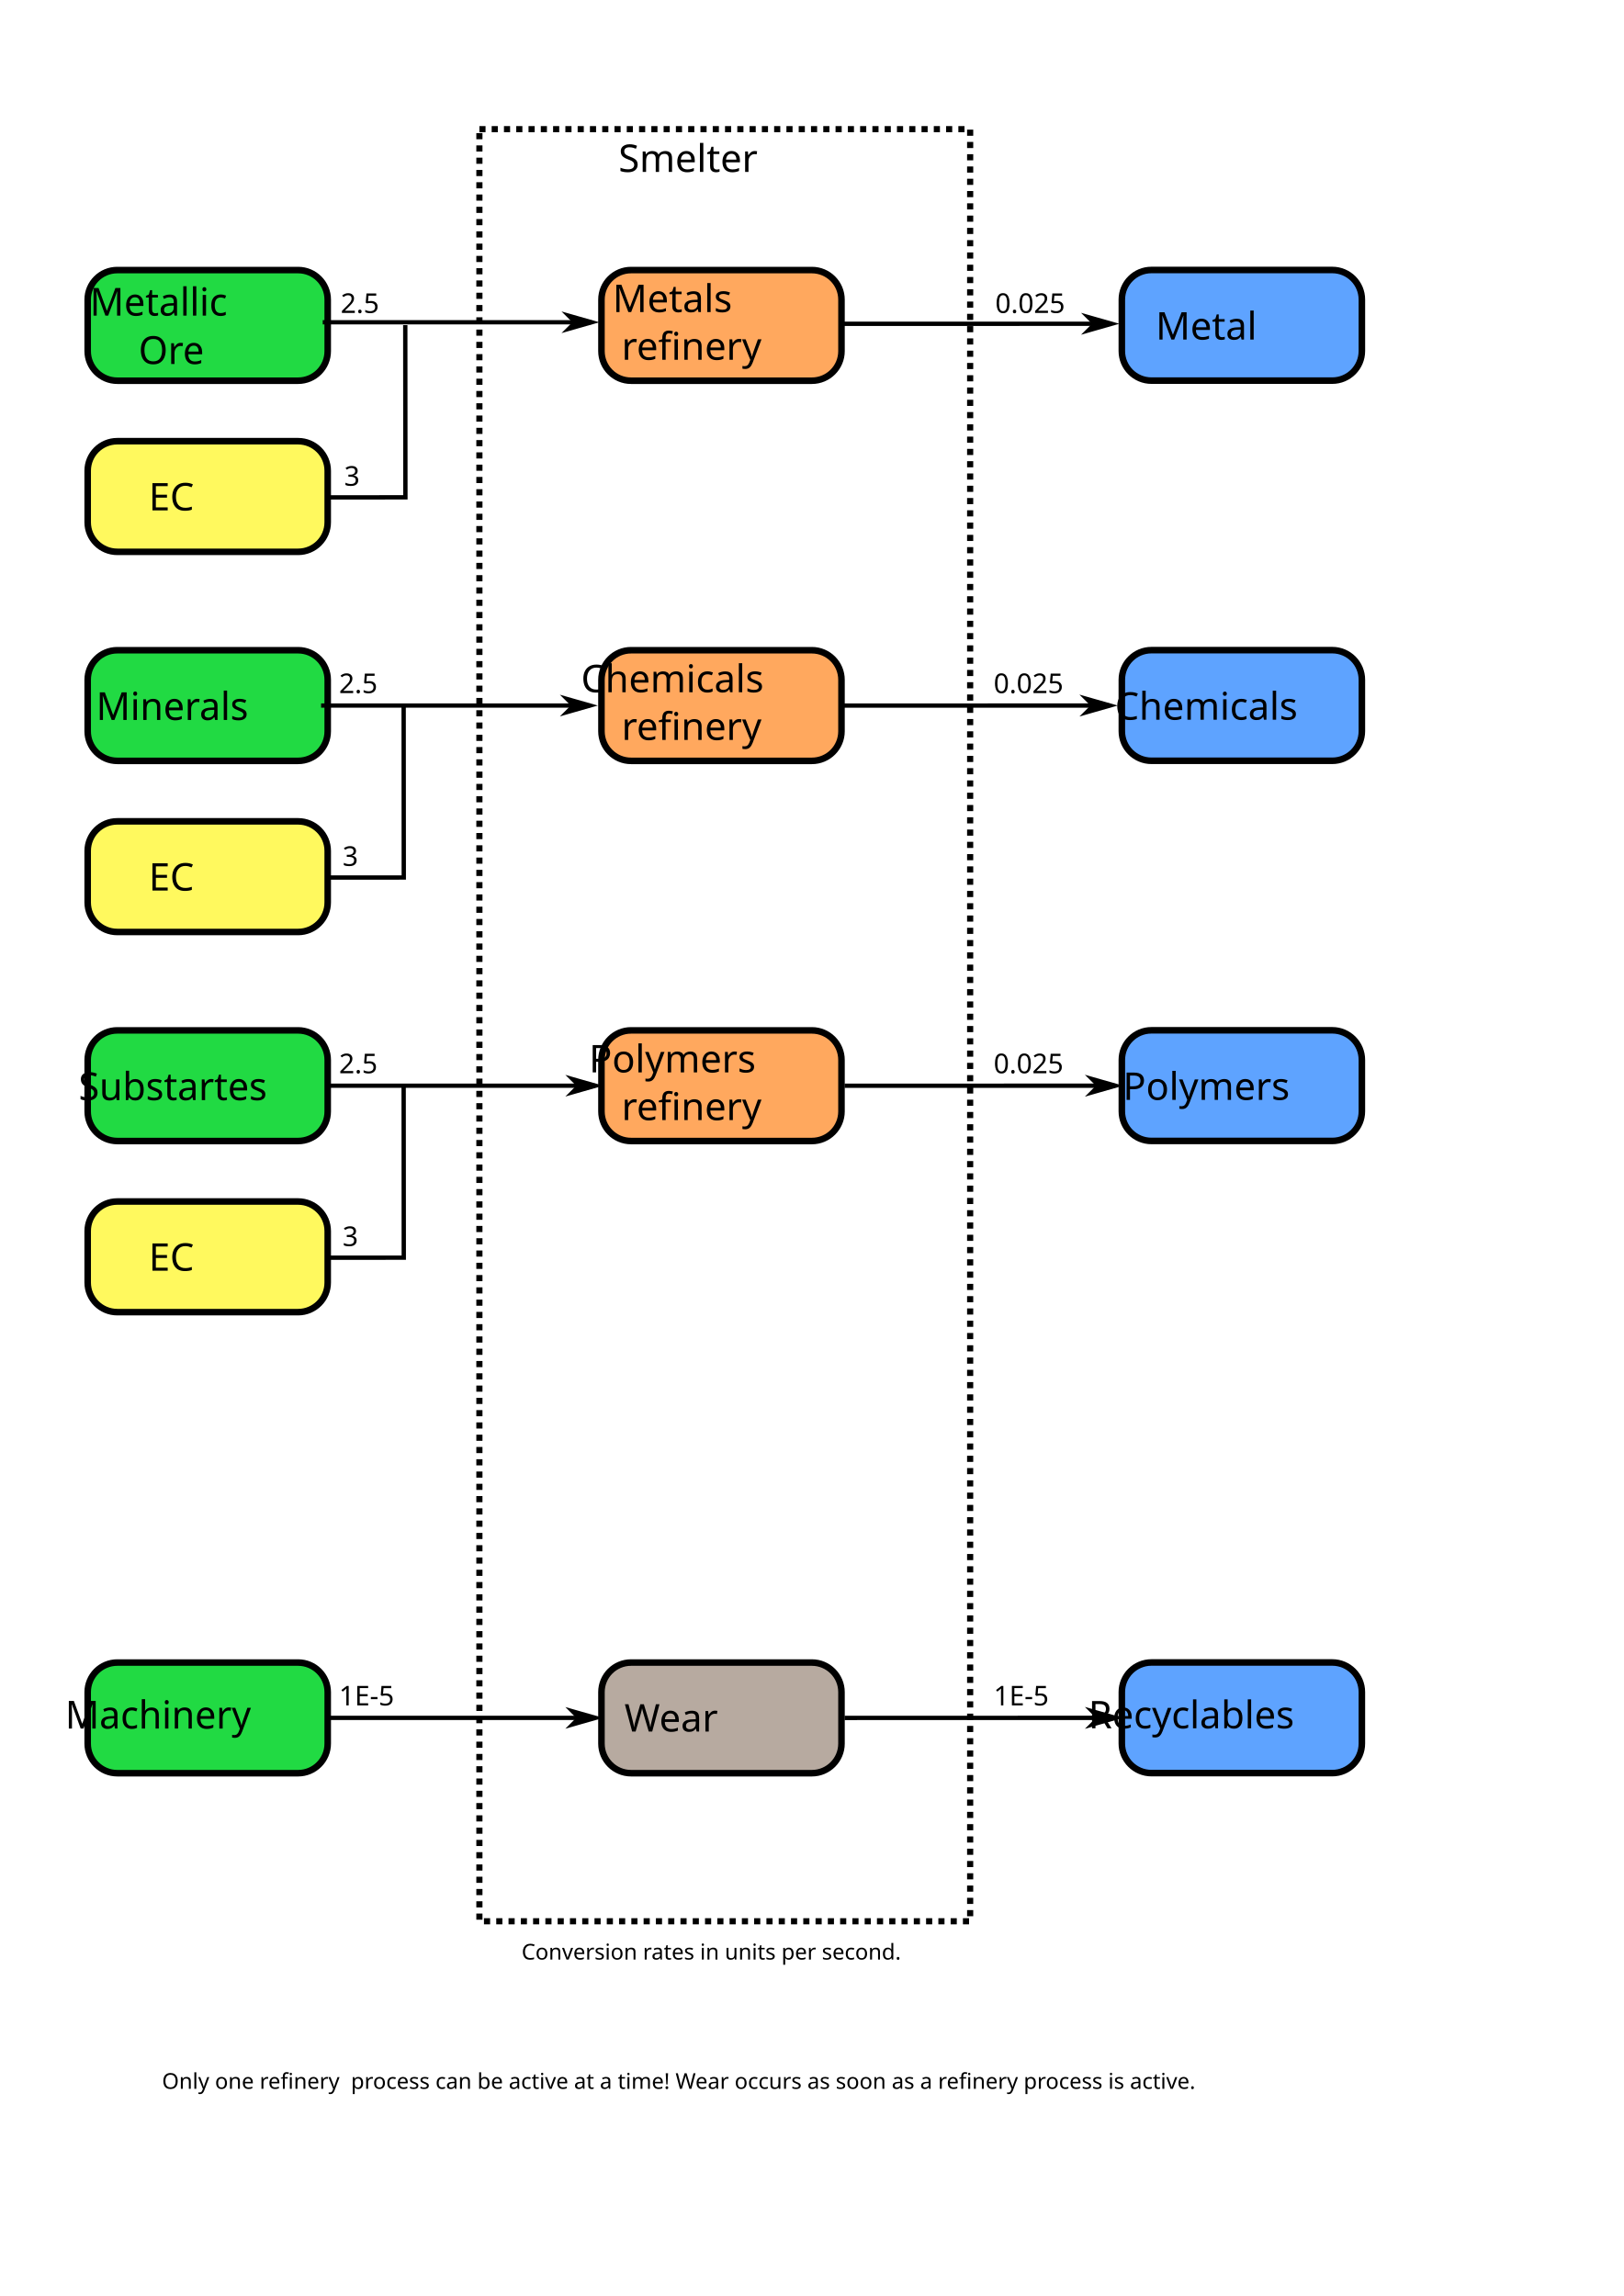
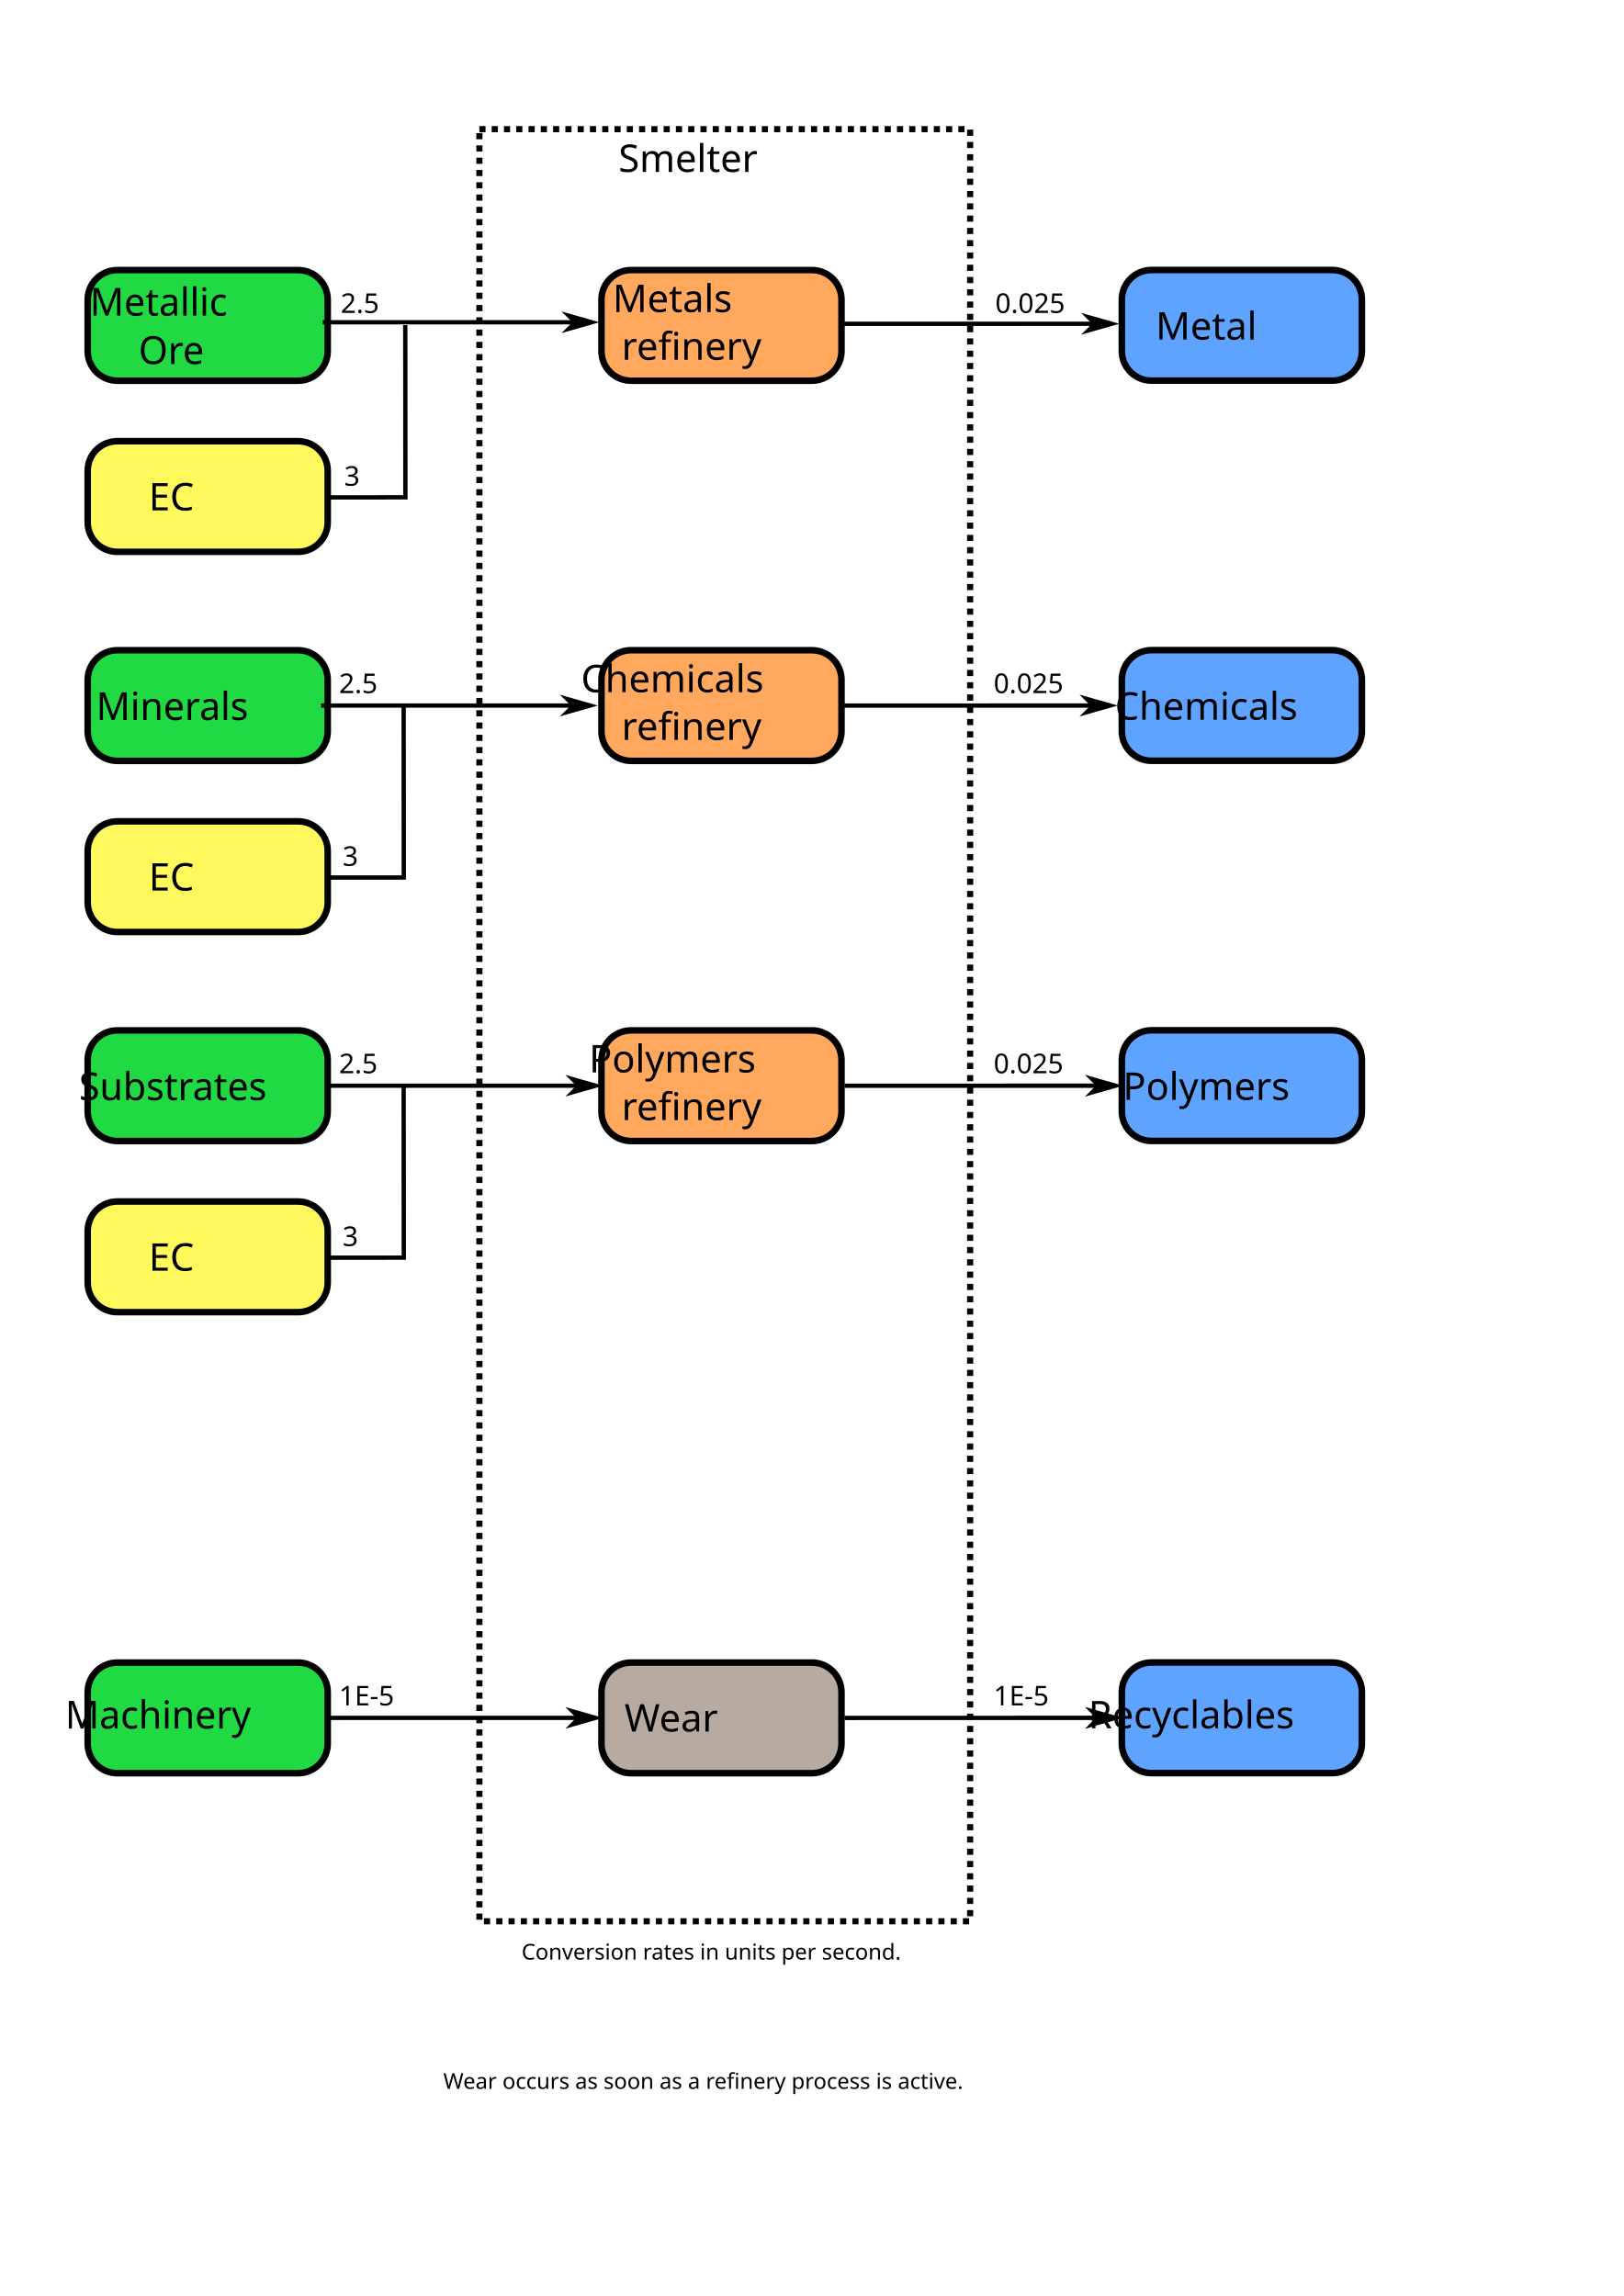
<svg xmlns="http://www.w3.org/2000/svg" width="210mm" height="297mm" viewBox="0 0 744.094 1052.362" id="svg2" version="1.1">
  <defs id="defs4">
    <marker orient="auto" refY="0" refX="0" id="marker4598" style="overflow:visible">
      <path id="path4600" d="M 0,0 5,-5 -12.5,0 5,5 0,0 Z" style="fill:#000000;fill-opacity:1;fill-rule:evenodd;stroke:#000000;stroke-width:1pt;stroke-opacity:1" transform="matrix(-0.4,0,0,-0.4,-4,0)" />
    </marker>
    <marker style="overflow:visible" id="marker4516" refX="0" refY="0" orient="auto">
      <path transform="matrix(-0.4,0,0,-0.4,-4,0)" style="fill:#000000;fill-opacity:1;fill-rule:evenodd;stroke:#000000;stroke-width:1pt;stroke-opacity:1" d="M 0,0 5,-5 -12.5,0 5,5 0,0 Z" id="path4518" />
    </marker>
    <marker orient="auto" refY="0" refX="0" id="marker6522" style="overflow:visible">
      <path id="path6524" d="M 0,0 5,-5 -12.5,0 5,5 0,0 Z" style="fill:#000000;fill-opacity:1;fill-rule:evenodd;stroke:#000000;stroke-width:1pt;stroke-opacity:1" transform="matrix(-0.4,0,0,-0.4,-4,0)" />
    </marker>
    <marker style="overflow:visible" id="marker6440" refX="0" refY="0" orient="auto">
      <path transform="matrix(-0.4,0,0,-0.4,-4,0)" style="fill:#000000;fill-opacity:1;fill-rule:evenodd;stroke:#000000;stroke-width:1pt;stroke-opacity:1" d="M 0,0 5,-5 -12.5,0 5,5 0,0 Z" id="path6442" />
    </marker>
    <marker orient="auto" refY="0" refX="0" id="marker5517" style="overflow:visible">
      <path id="path5519" d="M 0,0 5,-5 -12.5,0 5,5 0,0 Z" style="fill:#000000;fill-opacity:1;fill-rule:evenodd;stroke:#000000;stroke-width:1pt;stroke-opacity:1" transform="matrix(-0.4,0,0,-0.4,-4,0)" />
    </marker>
    <marker style="overflow:visible" id="marker5236" refX="0" refY="0" orient="auto">
      <path transform="matrix(-0.4,0,0,-0.4,-4,0)" style="fill:#000000;fill-opacity:1;fill-rule:evenodd;stroke:#000000;stroke-width:1pt;stroke-opacity:1" d="M 0,0 5,-5 -12.5,0 5,5 0,0 Z" id="path5238" />
    </marker>
    <marker style="overflow:visible;" id="marker4910" refX="0.0" refY="0.0" orient="auto">
      <path transform="scale(0.4) rotate(180) translate(10,0)" style="fill-rule:evenodd;stroke:#000000;stroke-width:1pt;stroke-opacity:1;fill:#000000;fill-opacity:1" d="M 0.0,0.0 L 5.0,-5.0 L -12.5,0.0 L 5.0,5.0 L 0.0,0.0 z " id="path4912" />
    </marker>
    <marker orient="auto" refY="0.0" refX="0.0" id="Arrow1Lend" style="overflow:visible;">
      <path id="path4237" d="M 0.0,0.0 L 5.0,-5.0 L -12.5,0.0 L 5.0,5.0 L 0.0,0.0 z " style="fill-rule:evenodd;stroke:#000000;stroke-width:1pt;stroke-opacity:1;fill:#000000;fill-opacity:1" transform="scale(0.8) rotate(180) translate(12.5,0)" />
    </marker>
    <marker style="overflow:visible" id="marker5236-7" refX="0" refY="0" orient="auto">
      <path transform="matrix(-0.4,0,0,-0.4,-4,0)" style="fill:#000000;fill-opacity:1;fill-rule:evenodd;stroke:#000000;stroke-width:1pt;stroke-opacity:1" d="M 0,0 5,-5 -12.5,0 5,5 0,0 Z" id="path5238-2" />
    </marker>
    <marker orient="auto" refY="0" refX="0" id="marker5517-4" style="overflow:visible">
      <path id="path5519-1" d="M 0,0 5,-5 -12.5,0 5,5 0,0 Z" style="fill:#000000;fill-opacity:1;fill-rule:evenodd;stroke:#000000;stroke-width:1pt;stroke-opacity:1" transform="matrix(-0.4,0,0,-0.4,-4,0)" />
    </marker>
    <marker orient="auto" refY="0" refX="0" id="marker5517-4-9" style="overflow:visible">
      <path id="path5519-1-0" d="M 0,0 5,-5 -12.5,0 5,5 0,0 Z" style="fill:#000000;fill-opacity:1;fill-rule:evenodd;stroke:#000000;stroke-width:1pt;stroke-opacity:1" transform="matrix(-0.4,0,0,-0.4,-4,0)" />
    </marker>
  </defs>
  <g id="layer1">
    <flowRoot xml:space="preserve" id="flowRoot4144" style="fill:black;stroke:none;stroke-opacity:1;stroke-width:1px;stroke-linejoin:miter;stroke-linecap:butt;fill-opacity:1;font-family:sans-serif;font-style:normal;font-weight:normal;font-size:40px;line-height:125%;letter-spacing:0px;word-spacing:0px">
      <flowRegion id="flowRegion4146">
        <rect id="rect4148" width="223.571" height="91.429" x="180.714" y="74.505" />
      </flowRegion>
      <flowPara id="flowPara4150" />
    </flowRoot>
    <flowRoot xml:space="preserve" id="flowRoot4171" style="fill:black;stroke:none;stroke-opacity:1;stroke-width:1px;stroke-linejoin:miter;stroke-linecap:butt;fill-opacity:1;font-family:sans-serif;font-style:normal;font-weight:normal;font-size:25px;line-height:125%;letter-spacing:0px;word-spacing:0px">
      <flowRegion id="flowRegion4173">
        <rect id="rect4175" width="258.571" height="77.143" x="15" y="215.219" />
      </flowRegion>
      <flowPara id="flowPara4177" />
    </flowRoot>
    <rect style="fill:#00ff00;fill-opacity:0;stroke:#000000;stroke-width:2.814;stroke-miterlimit:4;stroke-dasharray:2.814, 2.814;stroke-dashoffset:0;stroke-opacity:1" id="rect4181" width="224.9" height="821.407" x="219.693" y="59.198" />
    <text xml:space="preserve" style="font-style:normal;font-weight:normal;font-size:25px;line-height:125%;font-family:sans-serif;text-align:center;letter-spacing:0px;word-spacing:0px;text-anchor:middle;fill:#000000;fill-opacity:1;stroke:none;stroke-width:1px;stroke-linecap:butt;stroke-linejoin:miter;stroke-opacity:1" x="331.575" y="78.791" id="text4183">
      <tspan x="331.575" y="78.791" id="tspan4187" style="font-size:17.5px;text-align:center;text-anchor:middle">Smelter</tspan>
    </text>
    <text xml:space="preserve" style="font-style:normal;font-weight:normal;font-size:16.25px;line-height:125%;font-family:sans-serif;letter-spacing:0px;word-spacing:0px;fill:#000000;fill-opacity:1;stroke:none;stroke-width:1px;stroke-linecap:butt;stroke-linejoin:miter;stroke-opacity:1;" x="479.317" y="269.494" id="text4815">
      <tspan id="tspan4817" x="479.317" y="269.494" />
    </text>
    <flowRoot xml:space="preserve" id="flowRoot4841" style="fill:black;stroke:none;stroke-opacity:1;stroke-width:1px;stroke-linejoin:miter;stroke-linecap:butt;fill-opacity:1;font-family:sans-serif;font-style:normal;font-weight:normal;font-size:25px;line-height:125%;letter-spacing:0px;word-spacing:0px">
      <flowRegion id="flowRegion4843">
        <rect id="rect4845" width="89.904" height="45.962" x="172.736" y="106.859" />
      </flowRegion>
      <flowPara id="flowPara4847" />
    </flowRoot>
    <path style="display:none;fill:none;fill-rule:evenodd;stroke:#000000;stroke-width:1px;stroke-linecap:butt;stroke-linejoin:miter;stroke-opacity:1" d="M 471.236,212.42 25.254,12.41" id="path5068" />
    <text xml:space="preserve" style="font-style:normal;font-weight:normal;font-size:10px;line-height:125%;font-family:sans-serif;letter-spacing:0px;word-spacing:0px;fill:#000000;fill-opacity:1;stroke:none;stroke-width:1px;stroke-linecap:butt;stroke-linejoin:miter;stroke-opacity:1" x="239.015" y="898.149" id="text5772">
      <tspan id="tspan5774" x="239.015" y="898.149">Conversion rates in units per second.</tspan>
    </text>
    <rect style="fill:#ff7600;fill-opacity:0.631;fill-rule:evenodd;stroke:#000000;stroke-width:3;stroke-linecap:butt;stroke-linejoin:miter;stroke-miterlimit:4;stroke-dasharray:none;stroke-opacity:1" id="rect3336" width="110" height="50.714" x="275.628" y="123.784" ry="13.571" />
    <text xml:space="preserve" style="font-style:normal;font-weight:normal;font-size:25px;line-height:125%;font-family:sans-serif;text-align:center;letter-spacing:0px;word-spacing:0px;text-anchor:middle;fill:#000000;fill-opacity:1;stroke:none;stroke-width:1px;stroke-linecap:butt;stroke-linejoin:miter;stroke-opacity:1" x="330.888" y="143.031" id="text4140">
      <tspan id="tspan4142" x="330.888" y="143.031" style="font-size:17.5px;text-align:center;text-anchor:middle">Metals</tspan>
      <tspan x="330.888" y="164.906" style="font-size:17.5px;text-align:center;text-anchor:middle" id="tspan4231"> refinery</tspan>
    </text>
    <rect style="fill:#00d428;fill-opacity:0.871;fill-rule:evenodd;stroke:#000000;stroke-width:3;stroke-linecap:butt;stroke-linejoin:miter;stroke-miterlimit:4;stroke-dasharray:none;stroke-opacity:1" id="rect3336-1" width="110" height="50.714" x="40.182" y="123.784" ry="13.571" />
    <text xml:space="preserve" style="font-style:normal;font-weight:normal;font-size:24.673px;line-height:125%;font-family:sans-serif;text-align:center;letter-spacing:0px;word-spacing:0px;text-anchor:middle;fill:#000000;fill-opacity:1;stroke:none;stroke-width:1px;stroke-linecap:butt;stroke-linejoin:miter;stroke-opacity:1" x="95.583" y="142.779" id="text4167" transform="scale(0.9869375,1.013235)">
      <tspan x="98.368" y="142.779" style="font-size:17.5px;text-align:center;text-anchor:middle" id="tspan4235">Metallic </tspan>
      <tspan x="95.583" y="164.654" style="font-size:17.5px;text-align:center;text-anchor:middle" id="tspan4239">Ore</tspan>
    </text>
    <path style="fill:none;fill-rule:evenodd;stroke:#000000;stroke-width:1.958;stroke-linecap:butt;stroke-linejoin:miter;stroke-miterlimit:4;stroke-dasharray:none;stroke-opacity:1;marker-end:url(#marker4516)" d="m 147.894,147.712 122.964,0" id="path4228" />
    <text xml:space="preserve" style="font-style:normal;font-weight:normal;font-size:25px;line-height:125%;font-family:sans-serif;letter-spacing:0px;word-spacing:0px;fill:#000000;fill-opacity:1;stroke:none;stroke-width:1px;stroke-linecap:butt;stroke-linejoin:miter;stroke-opacity:1" x="156.1" y="143.427" id="text4819-7">
      <tspan id="tspan4821-8" x="156.1" y="143.427" style="font-size:12.5px">2.5</tspan>
    </text>
    <rect style="fill:#006dff;fill-opacity:0.631;fill-rule:evenodd;stroke:#000000;stroke-width:3;stroke-linecap:butt;stroke-linejoin:miter;stroke-miterlimit:4;stroke-dasharray:none;stroke-opacity:1" id="rect3336-7-5" width="110" height="50.714" x="514.104" y="123.746" ry="13.571" />
    <text xml:space="preserve" style="font-style:normal;font-weight:normal;font-size:25px;line-height:125%;font-family:sans-serif;letter-spacing:0px;word-spacing:0px;fill:#000000;fill-opacity:1;stroke:none;stroke-width:1px;stroke-linecap:butt;stroke-linejoin:miter;stroke-opacity:1" x="569.061" y="155.628" id="text4811-8">
      <tspan x="569.061" y="155.628" id="tspan5120" style="font-size:17.5px;text-align:center;text-anchor:middle">Metal</tspan>
    </text>
    <path style="fill:none;fill-rule:evenodd;stroke:#000000;stroke-width:1.979;stroke-linecap:butt;stroke-linejoin:miter;stroke-miterlimit:4;stroke-dasharray:none;stroke-opacity:1;marker-end:url(#marker4598)" d="m 385.282,148.418 123.811,-0.021" id="path5124" />
    <text xml:space="preserve" style="font-style:normal;font-weight:normal;font-size:25px;line-height:125%;font-family:sans-serif;letter-spacing:0px;word-spacing:0px;fill:#000000;fill-opacity:1;stroke:none;stroke-width:1px;stroke-linecap:butt;stroke-linejoin:miter;stroke-opacity:1" x="456.107" y="143.427" id="text4819-7-1">
      <tspan id="tspan4821-8-6" x="456.107" y="143.427" style="font-size:12.5px">0.025</tspan>
    </text>
    <rect style="fill:#fff600;fill-opacity:0.631;fill-rule:evenodd;stroke:#000000;stroke-width:3;stroke-linecap:butt;stroke-linejoin:miter;stroke-miterlimit:4;stroke-dasharray:none;stroke-opacity:1" id="rect3336-3" width="110" height="50.714" x="40.182" y="202.216" ry="13.571" />
    <text xml:space="preserve" style="font-style:normal;font-weight:normal;font-size:25px;line-height:125%;font-family:sans-serif;text-align:center;letter-spacing:0px;word-spacing:0px;text-anchor:middle;fill:#000000;fill-opacity:1;stroke:none;stroke-width:1px;stroke-linecap:butt;stroke-linejoin:miter;stroke-opacity:1" x="94.806" y="233.943" id="text4140-2">
      <tspan x="94.806" y="233.943" style="font-size:17.5px;text-align:center;text-anchor:middle" id="tspan4231-1">EC</tspan>
    </text>
    <path style="fill:none;fill-rule:evenodd;stroke:#000000;stroke-width:1.992;stroke-linecap:butt;stroke-linejoin:miter;stroke-miterlimit:4;stroke-dasharray:none;stroke-opacity:1;marker-end:" d="m 149.889,227.961 35.895,-0.008 -0.058,-78.934" id="path4330" />
    <text xml:space="preserve" style="font-style:normal;font-weight:normal;font-size:25px;line-height:125%;font-family:sans-serif;letter-spacing:0px;word-spacing:0px;fill:#000000;fill-opacity:1;stroke:none;stroke-width:1px;stroke-linecap:butt;stroke-linejoin:miter;stroke-opacity:1" x="157.742" y="222.627" id="text4819-7-16">
      <tspan id="tspan4821-8-7" x="157.742" y="222.627" style="font-size:12.5px">3</tspan>
    </text>
    <rect style="fill:#ff7600;fill-opacity:0.631;fill-rule:evenodd;stroke:#000000;stroke-width:3;stroke-linecap:butt;stroke-linejoin:miter;stroke-miterlimit:4;stroke-dasharray:none;stroke-opacity:1" id="rect3336-8" width="110" height="50.714" x="275.628" y="298.027" ry="13.571" />
    <text xml:space="preserve" style="font-style:normal;font-weight:normal;font-size:25px;line-height:125%;font-family:sans-serif;text-align:center;letter-spacing:0px;word-spacing:0px;text-anchor:middle;fill:#000000;fill-opacity:1;stroke:none;stroke-width:1px;stroke-linecap:butt;stroke-linejoin:miter;stroke-opacity:1" x="330.888" y="317.275" id="text4140-8">
      <tspan id="tspan4142-8" x="330.888" y="317.275" style="font-size:17.5px;text-align:center;text-anchor:middle">Chemicals</tspan>
      <tspan x="330.888" y="339.15" style="font-size:17.5px;text-align:center;text-anchor:middle" id="tspan4231-8"> refinery</tspan>
    </text>
    <rect style="fill:#00d428;fill-opacity:0.871;fill-rule:evenodd;stroke:#000000;stroke-width:3;stroke-linecap:butt;stroke-linejoin:miter;stroke-miterlimit:4;stroke-dasharray:none;stroke-opacity:1" id="rect3336-1-6" width="110" height="50.714" x="40.182" y="298.027" ry="13.571" />
    <text xml:space="preserve" style="font-style:normal;font-weight:normal;font-size:24.673px;line-height:125%;font-family:sans-serif;text-align:center;letter-spacing:0px;word-spacing:0px;text-anchor:middle;fill:#000000;fill-opacity:1;stroke:none;stroke-width:1px;stroke-linecap:butt;stroke-linejoin:miter;stroke-opacity:1" x="96.014" y="325.684" id="text4167-7" transform="scale(0.9869375,1.013235)">
      <tspan x="96.014" y="325.684" style="font-size:17.5px;text-align:center;text-anchor:middle" id="tspan4239-9">Minerals</tspan>
    </text>
    <path style="fill:none;fill-rule:evenodd;stroke:#000000;stroke-width:1.958;stroke-linecap:butt;stroke-linejoin:miter;stroke-miterlimit:4;stroke-dasharray:none;stroke-opacity:1;marker-end:url(#marker5236)" d="m 147.15,323.385 122.964,0" id="path4228-6" />
    <text xml:space="preserve" style="font-style:normal;font-weight:normal;font-size:25px;line-height:125%;font-family:sans-serif;letter-spacing:0px;word-spacing:0px;fill:#000000;fill-opacity:1;stroke:none;stroke-width:1px;stroke-linecap:butt;stroke-linejoin:miter;stroke-opacity:1" x="155.356" y="317.67" id="text4819-7-5">
      <tspan id="tspan4821-8-2" x="155.356" y="317.67" style="font-size:12.5px">2.5</tspan>
    </text>
    <rect style="fill:#006dff;fill-opacity:0.631;fill-rule:evenodd;stroke:#000000;stroke-width:3;stroke-linecap:butt;stroke-linejoin:miter;stroke-miterlimit:4;stroke-dasharray:none;stroke-opacity:1" id="rect3336-7-5-9" width="110" height="50.714" x="514.104" y="297.99" ry="13.571" />
    <text xml:space="preserve" style="font-style:normal;font-weight:normal;font-size:25px;line-height:125%;font-family:sans-serif;letter-spacing:0px;word-spacing:0px;fill:#000000;fill-opacity:1;stroke:none;stroke-width:1px;stroke-linecap:butt;stroke-linejoin:miter;stroke-opacity:1" x="569.061" y="329.871" id="text4811-8-9">
      <tspan x="569.061" y="329.871" id="tspan5120-6" style="font-size:17.5px;text-align:center;text-anchor:middle">Chemicals</tspan>
    </text>
    <path style="fill:none;fill-rule:evenodd;stroke:#000000;stroke-width:1.979;stroke-linecap:butt;stroke-linejoin:miter;stroke-miterlimit:4;stroke-dasharray:none;stroke-opacity:1;marker-end:url(#marker5517)" d="m 384.538,323.403 123.811,-0.021" id="path5124-2" />
    <text xml:space="preserve" style="font-style:normal;font-weight:normal;font-size:25px;line-height:125%;font-family:sans-serif;letter-spacing:0px;word-spacing:0px;fill:#000000;fill-opacity:1;stroke:none;stroke-width:1px;stroke-linecap:butt;stroke-linejoin:miter;stroke-opacity:1" x="455.363" y="317.67" id="text4819-7-1-9">
      <tspan id="tspan4821-8-6-5" x="455.363" y="317.67" style="font-size:12.5px">0.025</tspan>
    </text>
    <rect style="fill:#fff600;fill-opacity:0.631;fill-rule:evenodd;stroke:#000000;stroke-width:3;stroke-linecap:butt;stroke-linejoin:miter;stroke-miterlimit:4;stroke-dasharray:none;stroke-opacity:1" id="rect3336-3-1" width="110" height="50.714" x="40.182" y="376.459" ry="13.571" />
    <text xml:space="preserve" style="font-style:normal;font-weight:normal;font-size:25px;line-height:125%;font-family:sans-serif;text-align:center;letter-spacing:0px;word-spacing:0px;text-anchor:middle;fill:#000000;fill-opacity:1;stroke:none;stroke-width:1px;stroke-linecap:butt;stroke-linejoin:miter;stroke-opacity:1" x="94.806" y="408.187" id="text4140-2-6">
      <tspan x="94.806" y="408.187" style="font-size:17.5px;text-align:center;text-anchor:middle" id="tspan4231-1-7">EC</tspan>
    </text>
    <path style="fill:none;fill-rule:evenodd;stroke:#000000;stroke-width:1.989;stroke-linecap:butt;stroke-linejoin:miter;stroke-miterlimit:4;stroke-dasharray:none;stroke-opacity:1" d="m 149.144,402.207 35.896,-0.008 -0.058,-78.701" id="path4330-1" />
    <text xml:space="preserve" style="font-style:normal;font-weight:normal;font-size:25px;line-height:125%;font-family:sans-serif;letter-spacing:0px;word-spacing:0px;fill:#000000;fill-opacity:1;stroke:none;stroke-width:1px;stroke-linecap:butt;stroke-linejoin:miter;stroke-opacity:1" x="156.998" y="396.87" id="text4819-7-16-5">
      <tspan id="tspan4821-8-7-8" x="156.998" y="396.87" style="font-size:12.5px">3</tspan>
    </text>
    <rect style="fill:#ff7600;fill-opacity:0.631;fill-rule:evenodd;stroke:#000000;stroke-width:3;stroke-linecap:butt;stroke-linejoin:miter;stroke-miterlimit:4;stroke-dasharray:none;stroke-opacity:1" id="rect3336-8-1" width="110" height="50.714" x="275.628" y="472.271" ry="13.571" />
    <text xml:space="preserve" style="font-style:normal;font-weight:normal;font-size:25px;line-height:125%;font-family:sans-serif;text-align:center;letter-spacing:0px;word-spacing:0px;text-anchor:middle;fill:#000000;fill-opacity:1;stroke:none;stroke-width:1px;stroke-linecap:butt;stroke-linejoin:miter;stroke-opacity:1" x="330.888" y="491.519" id="text4140-8-2">
      <tspan id="tspan4142-8-0" x="330.888" y="491.519" style="font-size:17.5px;text-align:center;text-anchor:middle">Polymers</tspan>
      <tspan x="330.888" y="513.394" style="font-size:17.5px;text-align:center;text-anchor:middle" id="tspan4231-8-1"> refinery</tspan>
    </text>
    <rect style="fill:#00d428;fill-opacity:0.871;fill-rule:evenodd;stroke:#000000;stroke-width:3;stroke-linecap:butt;stroke-linejoin:miter;stroke-miterlimit:4;stroke-dasharray:none;stroke-opacity:1" id="rect3336-1-6-6" width="110" height="50.714" x="40.182" y="472.271" ry="13.571" />
    <text xml:space="preserve" style="font-style:normal;font-weight:normal;font-size:24.673px;line-height:125%;font-family:sans-serif;text-align:center;letter-spacing:0px;word-spacing:0px;text-anchor:middle;fill:#000000;fill-opacity:1;stroke:none;stroke-width:1px;stroke-linecap:butt;stroke-linejoin:miter;stroke-opacity:1" x="96.296" y="497.652" id="text4167-7-0" transform="scale(0.9869375,1.013235)">
-       <tspan x="96.296" y="497.652" style="font-size:17.5px;text-align:center;text-anchor:middle" id="tspan4239-9-0">Substartes</tspan>
+       <tspan x="96.296" y="497.652" style="font-size:17.5px;text-align:center;text-anchor:middle" id="tspan4239-9-0">Substrates</tspan>
    </text>
    <path style="fill:none;fill-rule:evenodd;stroke:#000000;stroke-width:1.958;stroke-linecap:butt;stroke-linejoin:miter;stroke-miterlimit:4;stroke-dasharray:none;stroke-opacity:1;marker-end:url(#marker5236-7)" d="m 149.651,497.628 122.964,0" id="path4228-6-9" />
    <text xml:space="preserve" style="font-style:normal;font-weight:normal;font-size:25px;line-height:125%;font-family:sans-serif;letter-spacing:0px;word-spacing:0px;fill:#000000;fill-opacity:1;stroke:none;stroke-width:1px;stroke-linecap:butt;stroke-linejoin:miter;stroke-opacity:1" x="155.356" y="491.914" id="text4819-7-5-3">
      <tspan id="tspan4821-8-2-1" x="155.356" y="491.914" style="font-size:12.5px">2.5</tspan>
    </text>
    <rect style="fill:#006dff;fill-opacity:0.631;fill-rule:evenodd;stroke:#000000;stroke-width:3;stroke-linecap:butt;stroke-linejoin:miter;stroke-miterlimit:4;stroke-dasharray:none;stroke-opacity:1" id="rect3336-7-5-9-6" width="110" height="50.714" x="514.104" y="472.234" ry="13.571" />
    <text xml:space="preserve" style="font-style:normal;font-weight:normal;font-size:25px;line-height:125%;font-family:sans-serif;letter-spacing:0px;word-spacing:0px;fill:#000000;fill-opacity:1;stroke:none;stroke-width:1px;stroke-linecap:butt;stroke-linejoin:miter;stroke-opacity:1" x="569.061" y="504.115" id="text4811-8-9-4">
      <tspan x="569.061" y="504.115" id="tspan5120-6-2" style="font-size:17.5px;text-align:center;text-anchor:middle">Polymers</tspan>
    </text>
    <path style="fill:none;fill-rule:evenodd;stroke:#000000;stroke-width:1.979;stroke-linecap:butt;stroke-linejoin:miter;stroke-miterlimit:4;stroke-dasharray:none;stroke-opacity:1;marker-end:url(#marker5517-4)" d="m 387.039,497.647 123.811,-0.021" id="path5124-2-7" />
    <text xml:space="preserve" style="font-style:normal;font-weight:normal;font-size:25px;line-height:125%;font-family:sans-serif;letter-spacing:0px;word-spacing:0px;fill:#000000;fill-opacity:1;stroke:none;stroke-width:1px;stroke-linecap:butt;stroke-linejoin:miter;stroke-opacity:1" x="455.363" y="491.914" id="text4819-7-1-9-3">
      <tspan id="tspan4821-8-6-5-0" x="455.363" y="491.914" style="font-size:12.5px">0.025</tspan>
    </text>
    <rect style="fill:#fff600;fill-opacity:0.631;fill-rule:evenodd;stroke:#000000;stroke-width:3;stroke-linecap:butt;stroke-linejoin:miter;stroke-miterlimit:4;stroke-dasharray:none;stroke-opacity:1" id="rect3336-3-1-1" width="110" height="50.714" x="40.182" y="550.703" ry="13.571" />
    <text xml:space="preserve" style="font-style:normal;font-weight:normal;font-size:25px;line-height:125%;font-family:sans-serif;text-align:center;letter-spacing:0px;word-spacing:0px;text-anchor:middle;fill:#000000;fill-opacity:1;stroke:none;stroke-width:1px;stroke-linecap:butt;stroke-linejoin:miter;stroke-opacity:1" x="94.806" y="582.43" id="text4140-2-6-7">
      <tspan x="94.806" y="582.43" style="font-size:17.5px;text-align:center;text-anchor:middle" id="tspan4231-1-7-6">EC</tspan>
    </text>
    <path style="fill:none;fill-rule:evenodd;stroke:#000000;stroke-width:1.989;stroke-linecap:butt;stroke-linejoin:miter;stroke-miterlimit:4;stroke-dasharray:none;stroke-opacity:1" d="m 149.144,576.45 35.896,-0.008 -0.058,-78.701" id="path4330-1-3" />
    <text xml:space="preserve" style="font-style:normal;font-weight:normal;font-size:25px;line-height:125%;font-family:sans-serif;letter-spacing:0px;word-spacing:0px;fill:#000000;fill-opacity:1;stroke:none;stroke-width:1px;stroke-linecap:butt;stroke-linejoin:miter;stroke-opacity:1" x="156.998" y="571.114" id="text4819-7-16-5-9">
      <tspan id="tspan4821-8-7-8-4" x="156.998" y="571.114" style="font-size:12.5px">3</tspan>
    </text>
    <g id="g6664" transform="translate(2.142851,0)">
      <rect ry="13.571" y="762.024" x="273.485" height="50.714" width="110" id="rect3336-8-1-8" style="fill:#8d7969;fill-opacity:0.631;fill-rule:evenodd;stroke:#000000;stroke-width:3;stroke-linecap:butt;stroke-linejoin:miter;stroke-miterlimit:4;stroke-dasharray:none;stroke-opacity:1" />
      <text id="text4140-8-2-3" y="793.636" x="328.203" style="font-style:normal;font-weight:normal;font-size:25px;line-height:125%;font-family:sans-serif;text-align:center;letter-spacing:0px;word-spacing:0px;text-anchor:middle;fill:#000000;fill-opacity:1;stroke:none;stroke-width:1px;stroke-linecap:butt;stroke-linejoin:miter;stroke-opacity:1" xml:space="preserve">
        <tspan id="tspan4231-8-1-0" style="font-size:17.5px;text-align:center;text-anchor:middle" y="793.636" x="328.203">Wear</tspan>
      </text>
      <rect ry="13.571" y="762.024" x="38.039" height="50.714" width="110" id="rect3336-1-6-6-1" style="fill:#00d428;fill-opacity:0.871;fill-rule:evenodd;stroke:#000000;stroke-width:3;stroke-linecap:butt;stroke-linejoin:miter;stroke-miterlimit:4;stroke-dasharray:none;stroke-opacity:1" />
      <text transform="scale(0.9869375,1.013235)" id="text4167-7-0-9" y="781.924" x="93.672" style="font-style:normal;font-weight:normal;font-size:24.673px;line-height:125%;font-family:sans-serif;text-align:center;letter-spacing:0px;word-spacing:0px;text-anchor:middle;fill:#000000;fill-opacity:1;stroke:none;stroke-width:1px;stroke-linecap:butt;stroke-linejoin:miter;stroke-opacity:1" xml:space="preserve">
        <tspan id="tspan4239-9-0-0" style="font-size:17.5px;text-align:center;text-anchor:middle" y="781.924" x="93.672">Machinery</tspan>
      </text>
      <path id="path4228-6-9-6" d="m 147.508,787.381 122.964,0" style="fill:none;fill-rule:evenodd;stroke:#000000;stroke-width:1.958;stroke-linecap:butt;stroke-linejoin:miter;stroke-miterlimit:4;stroke-dasharray:none;stroke-opacity:1;marker-end:url(#marker6440)" />
      <text id="text4819-7-5-3-7" y="781.667" x="153.213" style="font-style:normal;font-weight:normal;font-size:25px;line-height:125%;font-family:sans-serif;letter-spacing:0px;word-spacing:0px;fill:#000000;fill-opacity:1;stroke:none;stroke-width:1px;stroke-linecap:butt;stroke-linejoin:miter;stroke-opacity:1" xml:space="preserve">
        <tspan style="font-size:12.5px" y="781.667" x="153.213" id="tspan4821-8-2-1-3">1E-5</tspan>
      </text>
      <rect ry="13.571" y="761.986" x="511.961" height="50.714" width="110" id="rect3336-7-5-9-6-3" style="fill:#006dff;fill-opacity:0.631;fill-rule:evenodd;stroke:#000000;stroke-width:3;stroke-linecap:butt;stroke-linejoin:miter;stroke-miterlimit:4;stroke-dasharray:none;stroke-opacity:1" />
      <text id="text4811-8-9-4-0" y="792.171" x="566.534" style="font-style:normal;font-weight:normal;font-size:25px;line-height:125%;font-family:sans-serif;letter-spacing:0px;word-spacing:0px;fill:#000000;fill-opacity:1;stroke:none;stroke-width:1px;stroke-linecap:butt;stroke-linejoin:miter;stroke-opacity:1" xml:space="preserve">
        <tspan style="font-size:17.5px;text-align:center;text-anchor:middle" id="tspan5120-6-2-4" y="792.171" x="566.534">Recyclables</tspan>
      </text>
      <path id="path5124-2-7-5" d="m 384.896,787.399 123.811,-0.021" style="fill:none;fill-rule:evenodd;stroke:#000000;stroke-width:1.979;stroke-linecap:butt;stroke-linejoin:miter;stroke-miterlimit:4;stroke-dasharray:none;stroke-opacity:1;marker-end:url(#marker6522)" />
      <text id="text4819-7-1-9-3-5" y="781.667" x="453.22" style="font-style:normal;font-weight:normal;font-size:25px;line-height:125%;font-family:sans-serif;letter-spacing:0px;word-spacing:0px;fill:#000000;fill-opacity:1;stroke:none;stroke-width:1px;stroke-linecap:butt;stroke-linejoin:miter;stroke-opacity:1" xml:space="preserve">
        <tspan style="font-size:12.5px" y="781.667" x="453.22" id="tspan4821-8-6-5-0-3">1E-5</tspan>
      </text>
    </g>
-     <text xml:space="preserve" style="font-style:normal;font-weight:normal;font-size:10px;line-height:125%;font-family:sans-serif;letter-spacing:0px;word-spacing:0px;fill:#000000;fill-opacity:1;stroke:none;stroke-width:1px;stroke-linecap:butt;stroke-linejoin:miter;stroke-opacity:1" x="74.24" y="957.408" id="text6681">
-       <tspan id="tspan6683" x="74.24" y="957.408">Only one refinery  process can be active at a time! Wear occurs as soon as a refinery process is active.</tspan>
+     <text xml:space="preserve" style="font-style:normal;font-weight:normal;font-size:10px;line-height:125%;font-family:sans-serif;letter-spacing:0px;word-spacing:0px;fill:#000000;fill-opacity:1;stroke:none;stroke-width:1px;stroke-linecap:butt;stroke-linejoin:miter;stroke-opacity:1" x="203.154" y="957.408" id="text6681">
+       <tspan id="tspan6683" x="203.154" y="957.408">Wear occurs as soon as a refinery process is active.</tspan>
    </text>
  </g>
</svg>
